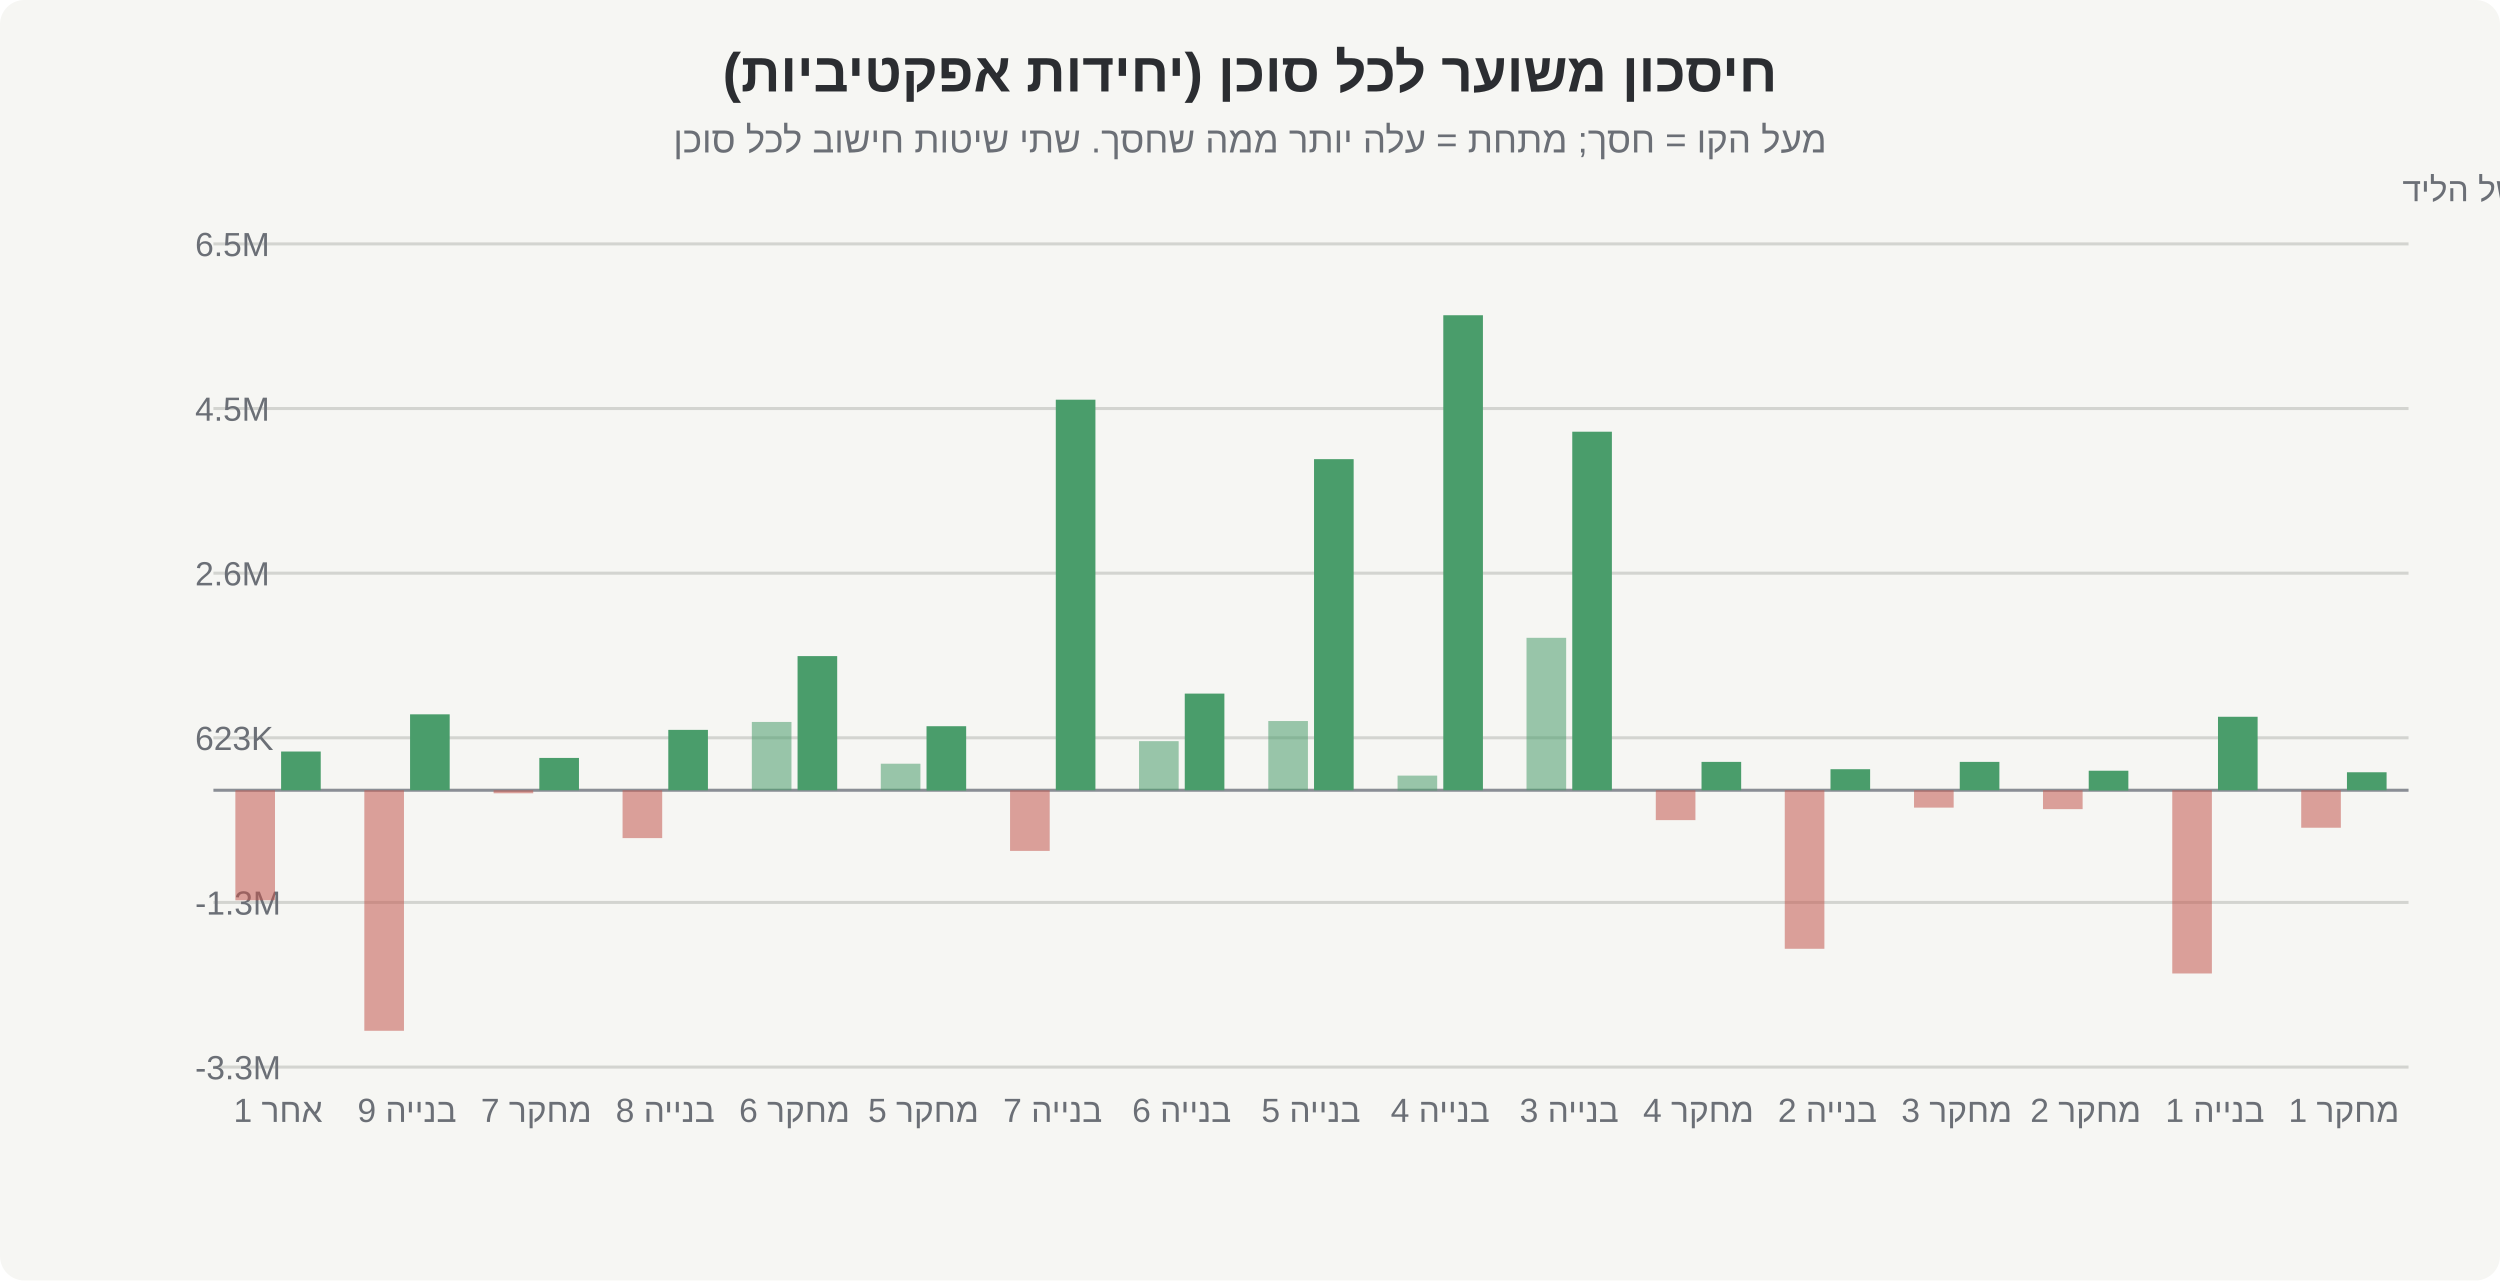
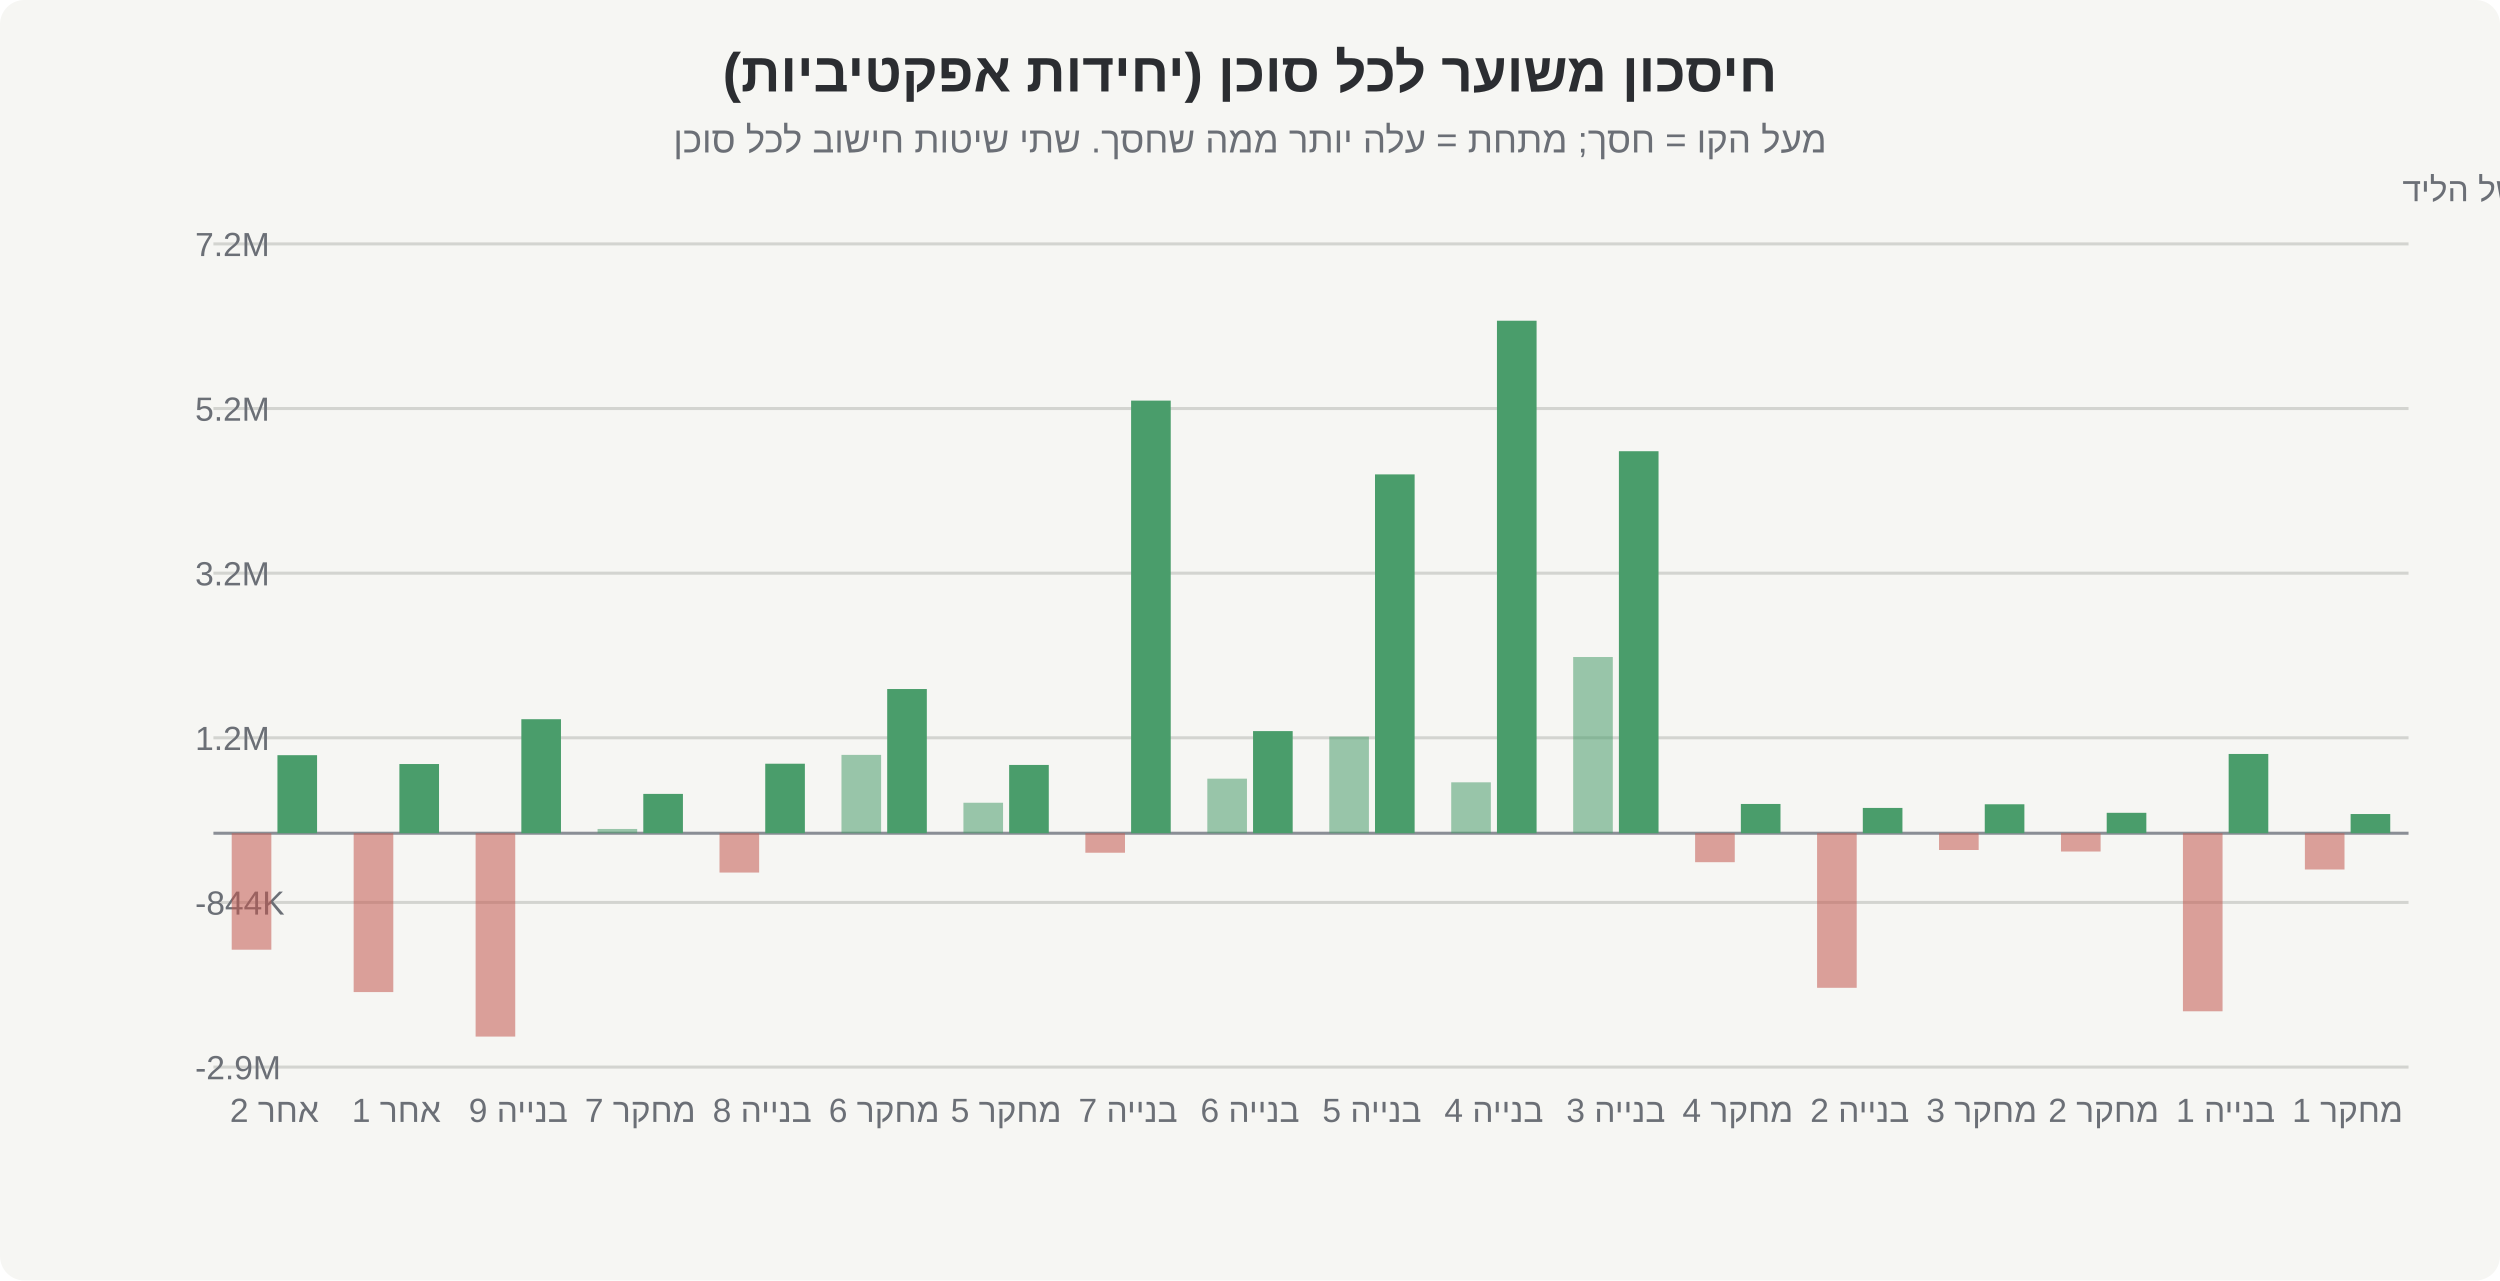
<svg xmlns="http://www.w3.org/2000/svg" viewBox="0 0 820 420" width="820" height="420" role="img" aria-label="חיסכון משוער לכל סוכן (יחידות אפקטיביות)">
  <style>
.bg{fill:#f6f6f3}.t{fill:#2b2d31}.m{fill:#6b6f76}.grid{stroke:#d3d4d0;stroke-width:1}
.ax{stroke:#8a8e95;stroke-width:1}.lead{fill:#4a7fb5;stroke:#4a7fb5}.ag{fill:#d9923b;stroke:#d9923b}
.good{fill:#4a9d6b}.bad{fill:#c2574f}.line{fill:none;stroke:#4a7fb5;stroke-width:2}
.mk1{stroke:#c2574f;stroke-width:2;stroke-dasharray:5 4}.mk2{stroke:#4a9d6b;stroke-width:2;stroke-dasharray:5 4}
.tx1{fill:#c2574f}.tx2{fill:#4a9d6b}
@media (prefers-color-scheme: dark){
.bg{fill:#25282c}.t{fill:#e6e7e9}.m{fill:#a4a9b0}.grid{stroke:#3c4147}.ax{stroke:#7b8088}
.lead{fill:#6fa3d8;stroke:#6fa3d8}.ag{fill:#e8a85a;stroke:#e8a85a}.good{fill:#62b886}.bad{fill:#e07b73}
.line{stroke:#6fa3d8}.mk1{stroke:#e07b73}.mk2{stroke:#62b886}.tx1{fill:#e07b73}.tx2{fill:#62b886}}
text{font-family:system-ui,"Segoe UI",Arial,sans-serif}
</style>
  <rect class="bg" width="820" height="420" rx="8" />
  <text class="t" x="410" y="30" font-size="18" font-weight="600" text-anchor="middle" direction="rtl" unicode-bidi="plaintext">חיסכון משוער לכל סוכן (יחידות אפקטיביות)</text>
  <text class="m" x="410" y="50" font-size="12" text-anchor="middle" direction="rtl" unicode-bidi="plaintext">מעל הקו = חסך; מתחת = עלה יותר ממה שחסך. שתי שיטות חישוב לכל סוכן</text>
  <line class="grid" x1="70" x2="790" y1="350.0" y2="350.0" />
-   <text class="m" x="64.0" y="354.0" font-size="11" text-anchor="end" direction="rtl" unicode-bidi="plaintext">-3.3M</text>
+   <text class="m" x="64.0" y="354.0" font-size="11" text-anchor="end" direction="rtl" unicode-bidi="plaintext">-2.9M</text>
  <line class="grid" x1="70" x2="790" y1="296.0" y2="296.0" />
-   <text class="m" x="64.0" y="300.0" font-size="11" text-anchor="end" direction="rtl" unicode-bidi="plaintext">-1.3M</text>
+   <text class="m" x="64.0" y="300.0" font-size="11" text-anchor="end" direction="rtl" unicode-bidi="plaintext">-844K</text>
  <line class="grid" x1="70" x2="790" y1="242.0" y2="242.0" />
-   <text class="m" x="64.0" y="246.0" font-size="11" text-anchor="end" direction="rtl" unicode-bidi="plaintext">623K</text>
+   <text class="m" x="64.0" y="246.0" font-size="11" text-anchor="end" direction="rtl" unicode-bidi="plaintext">1.2M</text>
  <line class="grid" x1="70" x2="790" y1="188.0" y2="188.0" />
-   <text class="m" x="64.0" y="192.0" font-size="11" text-anchor="end" direction="rtl" unicode-bidi="plaintext">2.6M</text>
+   <text class="m" x="64.0" y="192.0" font-size="11" text-anchor="end" direction="rtl" unicode-bidi="plaintext">3.2M</text>
  <line class="grid" x1="70" x2="790" y1="134.0" y2="134.0" />
-   <text class="m" x="64.0" y="138.0" font-size="11" text-anchor="end" direction="rtl" unicode-bidi="plaintext">4.5M</text>
+   <text class="m" x="64.0" y="138.0" font-size="11" text-anchor="end" direction="rtl" unicode-bidi="plaintext">5.2M</text>
  <line class="grid" x1="70" x2="790" y1="80.0" y2="80.0" />
-   <text class="m" x="64.0" y="84.0" font-size="11" text-anchor="end" direction="rtl" unicode-bidi="plaintext">6.5M</text>
-   <line class="ax" x1="70" x2="790" y1="259.2" y2="259.2" />
-   <rect class="bad" x="754.8" y="259.2" width="13" height="12.3" opacity="0.55" />
-   <rect class="good" x="769.8" y="253.3" width="13" height="5.9" opacity="1" />
-   <text class="m" x="768.8" y="368.0" font-size="11" text-anchor="middle" direction="rtl" unicode-bidi="plaintext">מחקר 1</text>
-   <rect class="bad" x="712.5" y="259.2" width="13" height="60.1" opacity="0.55" />
-   <rect class="good" x="727.5" y="235.1" width="13" height="24.1" opacity="1" />
-   <text class="m" x="726.5" y="368.0" font-size="11" text-anchor="middle" direction="rtl" unicode-bidi="plaintext">בנייה 1</text>
-   <rect class="bad" x="670.1" y="259.2" width="13" height="6.2" opacity="0.55" />
-   <rect class="good" x="685.1" y="252.8" width="13" height="6.5" opacity="1" />
-   <text class="m" x="684.1" y="368.0" font-size="11" text-anchor="middle" direction="rtl" unicode-bidi="plaintext">מחקר 2</text>
-   <rect class="bad" x="627.8" y="259.2" width="13" height="5.7" opacity="0.55" />
-   <rect class="good" x="642.8" y="249.9" width="13" height="9.3" opacity="1" />
-   <text class="m" x="641.8" y="368.0" font-size="11" text-anchor="middle" direction="rtl" unicode-bidi="plaintext">מחקר 3</text>
-   <rect class="bad" x="585.4" y="259.2" width="13" height="52.0" opacity="0.55" />
-   <rect class="good" x="600.4" y="252.3" width="13" height="6.9" opacity="1" />
-   <text class="m" x="599.4" y="368.0" font-size="11" text-anchor="middle" direction="rtl" unicode-bidi="plaintext">בנייה 2</text>
-   <rect class="bad" x="543.1" y="259.2" width="13" height="9.8" opacity="0.55" />
-   <rect class="good" x="558.1" y="249.9" width="13" height="9.3" opacity="1" />
-   <text class="m" x="557.1" y="368.0" font-size="11" text-anchor="middle" direction="rtl" unicode-bidi="plaintext">מחקר 4</text>
-   <rect class="good" x="500.7" y="209.2" width="13" height="50.0" opacity="0.55" />
-   <rect class="good" x="515.7" y="141.6" width="13" height="117.6" opacity="1" />
-   <text class="m" x="514.7" y="368.0" font-size="11" text-anchor="middle" direction="rtl" unicode-bidi="plaintext">בנייה 3</text>
-   <rect class="good" x="458.4" y="254.4" width="13" height="4.9" opacity="0.55" />
-   <rect class="good" x="473.4" y="103.4" width="13" height="155.8" opacity="1" />
-   <text class="m" x="472.4" y="368.0" font-size="11" text-anchor="middle" direction="rtl" unicode-bidi="plaintext">בנייה 4</text>
-   <rect class="good" x="416.0" y="236.5" width="13" height="22.7" opacity="0.55" />
-   <rect class="good" x="431.0" y="150.6" width="13" height="108.6" opacity="1" />
-   <text class="m" x="430.0" y="368.0" font-size="11" text-anchor="middle" direction="rtl" unicode-bidi="plaintext">בנייה 5</text>
-   <rect class="good" x="373.6" y="243.1" width="13" height="16.1" opacity="0.55" />
-   <rect class="good" x="388.6" y="227.5" width="13" height="31.7" opacity="1" />
-   <text class="m" x="387.6" y="368.0" font-size="11" text-anchor="middle" direction="rtl" unicode-bidi="plaintext">בנייה 6</text>
-   <rect class="bad" x="331.3" y="259.2" width="13" height="19.9" opacity="0.55" />
-   <rect class="good" x="346.3" y="131.1" width="13" height="128.1" opacity="1" />
-   <text class="m" x="345.3" y="368.0" font-size="11" text-anchor="middle" direction="rtl" unicode-bidi="plaintext">בנייה 7</text>
-   <rect class="good" x="288.9" y="250.5" width="13" height="8.7" opacity="0.55" />
-   <rect class="good" x="303.9" y="238.2" width="13" height="21.1" opacity="1" />
-   <text class="m" x="302.9" y="368.0" font-size="11" text-anchor="middle" direction="rtl" unicode-bidi="plaintext">מחקר 5</text>
-   <rect class="good" x="246.6" y="236.8" width="13" height="22.4" opacity="0.55" />
-   <rect class="good" x="261.6" y="215.2" width="13" height="44.0" opacity="1" />
-   <text class="m" x="260.6" y="368.0" font-size="11" text-anchor="middle" direction="rtl" unicode-bidi="plaintext">מחקר 6</text>
-   <rect class="bad" x="204.2" y="259.2" width="13" height="15.7" opacity="0.55" />
-   <rect class="good" x="219.2" y="239.4" width="13" height="19.8" opacity="1" />
-   <text class="m" x="218.2" y="368.0" font-size="11" text-anchor="middle" direction="rtl" unicode-bidi="plaintext">בנייה 8</text>
-   <rect class="bad" x="161.9" y="259.2" width="13" height="1.0" opacity="0.55" />
-   <rect class="good" x="176.9" y="248.6" width="13" height="10.6" opacity="1" />
-   <text class="m" x="175.9" y="368.0" font-size="11" text-anchor="middle" direction="rtl" unicode-bidi="plaintext">מחקר 7</text>
-   <rect class="bad" x="119.5" y="259.2" width="13" height="78.9" opacity="0.55" />
-   <rect class="good" x="134.5" y="234.3" width="13" height="24.9" opacity="1" />
-   <text class="m" x="133.5" y="368.0" font-size="11" text-anchor="middle" direction="rtl" unicode-bidi="plaintext">בנייה 9</text>
-   <rect class="bad" x="77.2" y="259.2" width="13" height="36.1" opacity="0.55" />
-   <rect class="good" x="92.2" y="246.5" width="13" height="12.7" opacity="1" />
-   <text class="m" x="91.2" y="368.0" font-size="11" text-anchor="middle" direction="rtl" unicode-bidi="plaintext">אחר 1</text>
+   <text class="m" x="64.0" y="84.0" font-size="11" text-anchor="end" direction="rtl" unicode-bidi="plaintext">7.2M</text>
+   <line class="ax" x1="70" x2="790" y1="273.3" y2="273.3" />
+   <rect class="bad" x="756.0" y="273.3" width="13" height="11.9" opacity="0.55" />
+   <rect class="good" x="771.0" y="267.0" width="13" height="6.3" opacity="1" />
+   <text class="m" x="770.0" y="368.0" font-size="11" text-anchor="middle" direction="rtl" unicode-bidi="plaintext">מחקר 1</text>
+   <rect class="bad" x="716.0" y="273.3" width="13" height="58.4" opacity="0.55" />
+   <rect class="good" x="731.0" y="247.3" width="13" height="26.0" opacity="1" />
+   <text class="m" x="730.0" y="368.0" font-size="11" text-anchor="middle" direction="rtl" unicode-bidi="plaintext">בנייה 1</text>
+   <rect class="bad" x="676.0" y="273.3" width="13" height="6.0" opacity="0.55" />
+   <rect class="good" x="691.0" y="266.6" width="13" height="6.7" opacity="1" />
+   <text class="m" x="690.0" y="368.0" font-size="11" text-anchor="middle" direction="rtl" unicode-bidi="plaintext">מחקר 2</text>
+   <rect class="bad" x="636.0" y="273.3" width="13" height="5.5" opacity="0.55" />
+   <rect class="good" x="651.0" y="263.8" width="13" height="9.5" opacity="1" />
+   <text class="m" x="650.0" y="368.0" font-size="11" text-anchor="middle" direction="rtl" unicode-bidi="plaintext">מחקר 3</text>
+   <rect class="bad" x="596.0" y="273.3" width="13" height="50.7" opacity="0.55" />
+   <rect class="good" x="611.0" y="265.0" width="13" height="8.3" opacity="1" />
+   <text class="m" x="610.0" y="368.0" font-size="11" text-anchor="middle" direction="rtl" unicode-bidi="plaintext">בנייה 2</text>
+   <rect class="bad" x="556.0" y="273.3" width="13" height="9.5" opacity="0.55" />
+   <rect class="good" x="571.0" y="263.7" width="13" height="9.6" opacity="1" />
+   <text class="m" x="570.0" y="368.0" font-size="11" text-anchor="middle" direction="rtl" unicode-bidi="plaintext">מחקר 4</text>
+   <rect class="good" x="516.0" y="215.5" width="13" height="57.8" opacity="0.55" />
+   <rect class="good" x="531.0" y="148.0" width="13" height="125.3" opacity="1" />
+   <text class="m" x="530.0" y="368.0" font-size="11" text-anchor="middle" direction="rtl" unicode-bidi="plaintext">בנייה 3</text>
+   <rect class="good" x="476.0" y="256.6" width="13" height="16.7" opacity="0.55" />
+   <rect class="good" x="491.0" y="105.2" width="13" height="168.1" opacity="1" />
+   <text class="m" x="490.0" y="368.0" font-size="11" text-anchor="middle" direction="rtl" unicode-bidi="plaintext">בנייה 4</text>
+   <rect class="good" x="436.0" y="241.6" width="13" height="31.7" opacity="0.55" />
+   <rect class="good" x="451.0" y="155.6" width="13" height="117.7" opacity="1" />
+   <text class="m" x="450.0" y="368.0" font-size="11" text-anchor="middle" direction="rtl" unicode-bidi="plaintext">בנייה 5</text>
+   <rect class="good" x="396.0" y="255.4" width="13" height="17.9" opacity="0.55" />
+   <rect class="good" x="411.0" y="239.8" width="13" height="33.5" opacity="1" />
+   <text class="m" x="410.0" y="368.0" font-size="11" text-anchor="middle" direction="rtl" unicode-bidi="plaintext">בנייה 6</text>
+   <rect class="bad" x="356.0" y="273.3" width="13" height="6.4" opacity="0.55" />
+   <rect class="good" x="371.0" y="131.4" width="13" height="141.9" opacity="1" />
+   <text class="m" x="370.0" y="368.0" font-size="11" text-anchor="middle" direction="rtl" unicode-bidi="plaintext">בנייה 7</text>
+   <rect class="good" x="316.0" y="263.3" width="13" height="10.0" opacity="0.55" />
+   <rect class="good" x="331.0" y="250.9" width="13" height="22.4" opacity="1" />
+   <text class="m" x="330.0" y="368.0" font-size="11" text-anchor="middle" direction="rtl" unicode-bidi="plaintext">מחקר 5</text>
+   <rect class="good" x="276.0" y="247.6" width="13" height="25.7" opacity="0.55" />
+   <rect class="good" x="291.0" y="226.0" width="13" height="47.3" opacity="1" />
+   <text class="m" x="290.0" y="368.0" font-size="11" text-anchor="middle" direction="rtl" unicode-bidi="plaintext">מחקר 6</text>
+   <rect class="bad" x="236.0" y="273.3" width="13" height="12.9" opacity="0.55" />
+   <rect class="good" x="251.0" y="250.5" width="13" height="22.8" opacity="1" />
+   <text class="m" x="250.0" y="368.0" font-size="11" text-anchor="middle" direction="rtl" unicode-bidi="plaintext">בנייה 8</text>
+   <rect class="good" x="196.0" y="271.9" width="13" height="1.4" opacity="0.55" />
+   <rect class="good" x="211.0" y="260.4" width="13" height="12.9" opacity="1" />
+   <text class="m" x="210.0" y="368.0" font-size="11" text-anchor="middle" direction="rtl" unicode-bidi="plaintext">מחקר 7</text>
+   <rect class="bad" x="156.0" y="273.3" width="13" height="66.7" opacity="0.55" />
+   <rect class="good" x="171.0" y="235.9" width="13" height="37.4" opacity="1" />
+   <text class="m" x="170.0" y="368.0" font-size="11" text-anchor="middle" direction="rtl" unicode-bidi="plaintext">בנייה 9</text>
+   <rect class="bad" x="116.0" y="273.3" width="13" height="52.1" opacity="0.55" />
+   <rect class="good" x="131.0" y="250.6" width="13" height="22.7" opacity="1" />
+   <text class="m" x="130.0" y="368.0" font-size="11" text-anchor="middle" direction="rtl" unicode-bidi="plaintext">אחר 1</text>
+   <rect class="bad" x="76.0" y="273.3" width="13" height="38.2" opacity="0.55" />
+   <rect class="good" x="91.0" y="247.7" width="13" height="25.6" opacity="1" />
+   <text class="m" x="90.0" y="368.0" font-size="11" text-anchor="middle" direction="rtl" unicode-bidi="plaintext">אחר 2</text>
  <text class="m" x="788.0" y="66.0" font-size="11" text-anchor="end" direction="rtl" unicode-bidi="plaintext">עמודה בהירה: רק הקשר שנחסך | עמודה מלאה: כולל תורות עבודה של הליד</text>
</svg>
